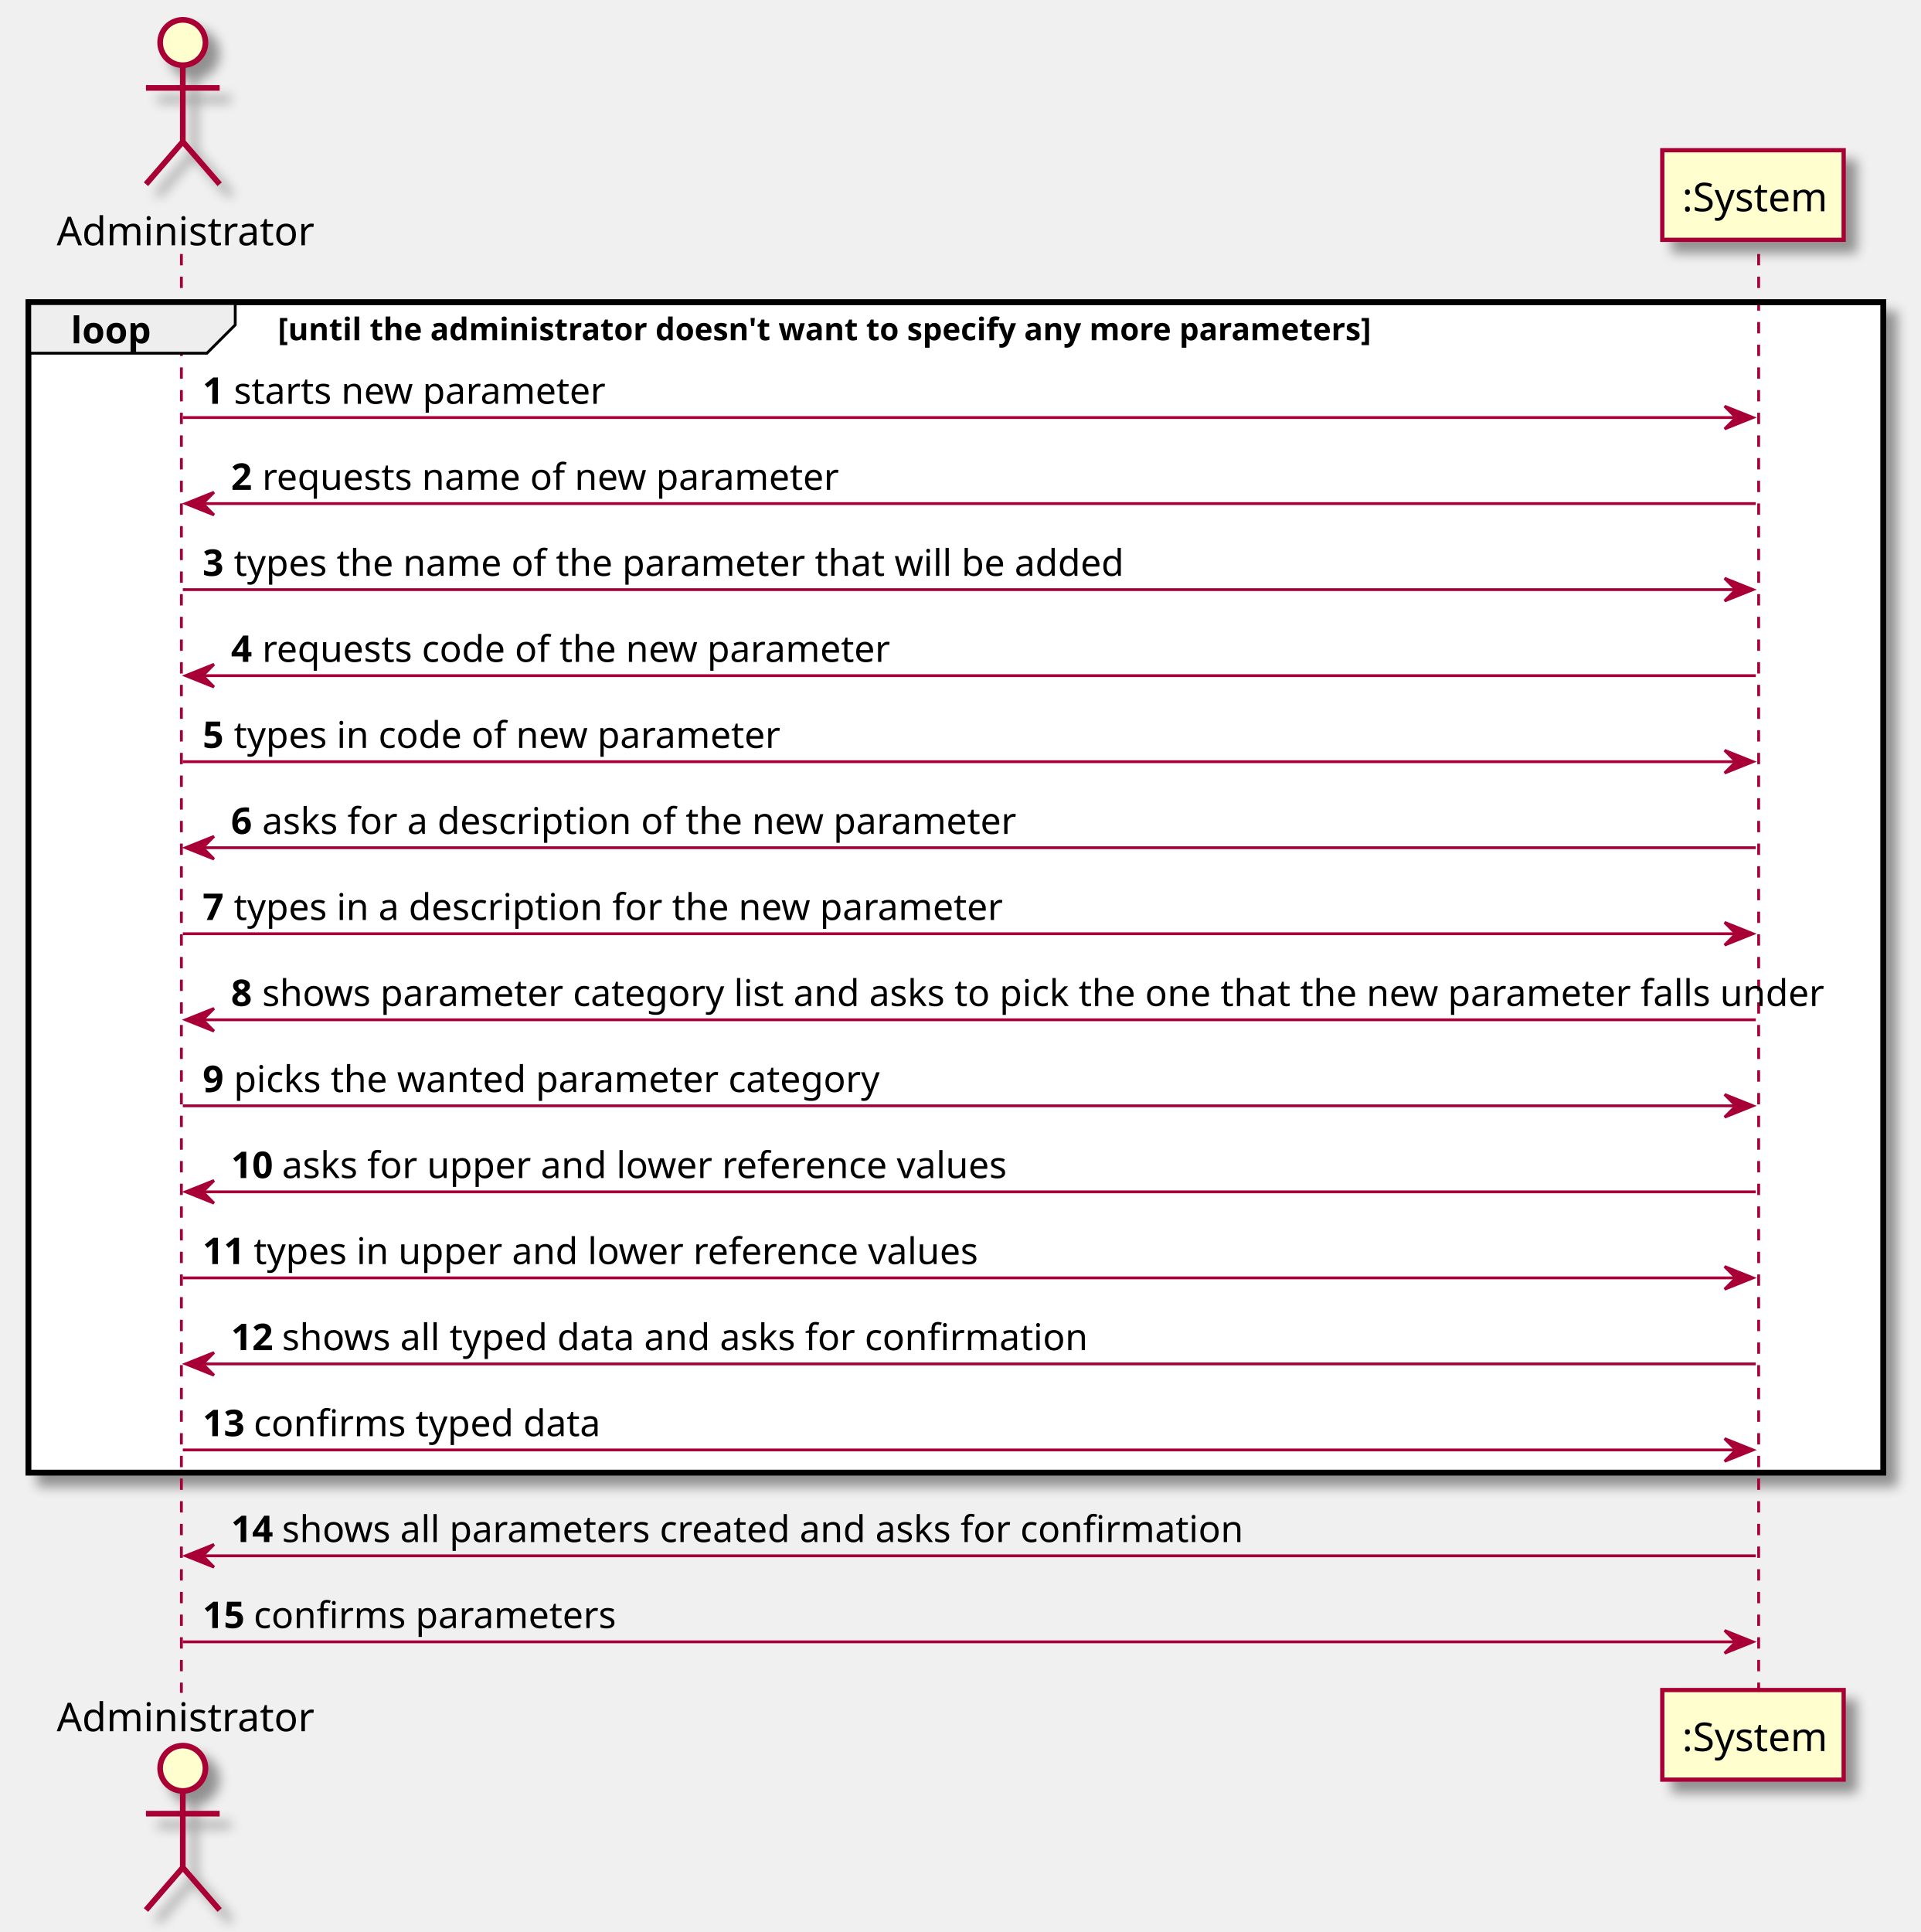
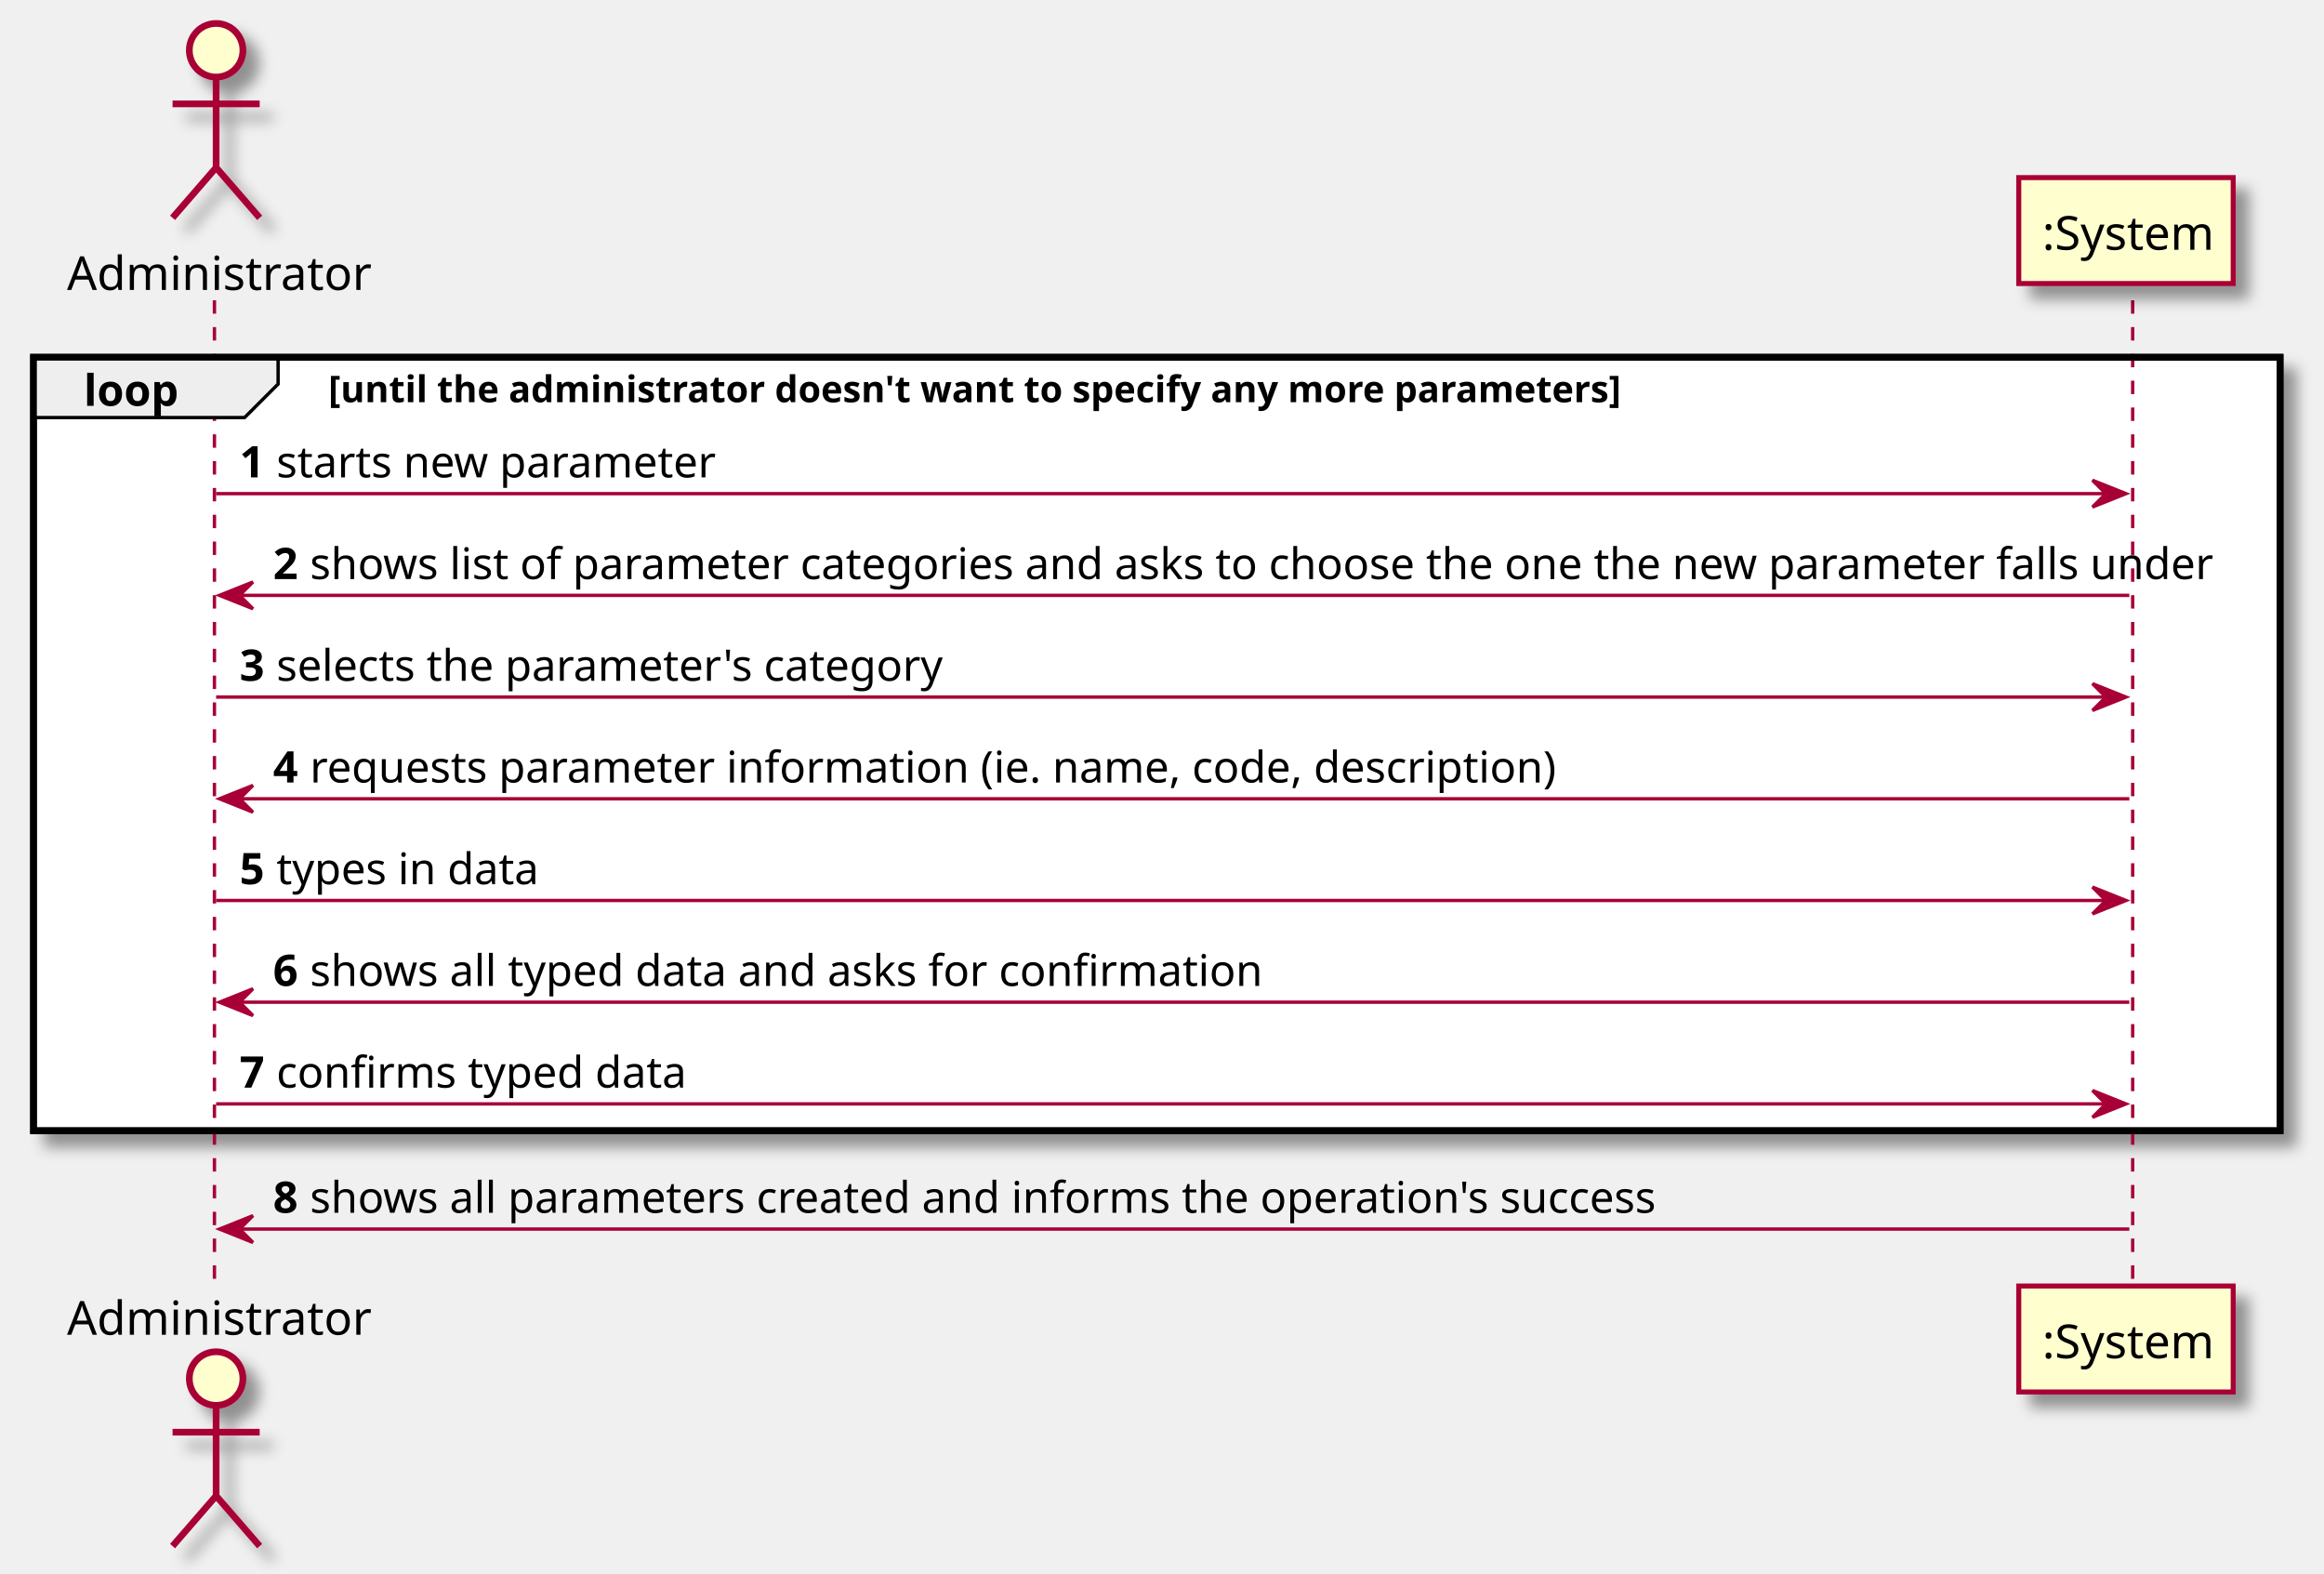
- <svg xmlns="http://www.w3.org/2000/svg" contentScriptType="application/ecmascript" contentStyleType="text/css" height="852.5px" preserveAspectRatio="none" style="width:847px;height:852px;" version="1.1" viewBox="0 0 847 852" width="847.5px" zoomAndPan="magnify">
+ <svg xmlns="http://www.w3.org/2000/svg" contentScriptType="application/ecmascript" contentStyleType="text/css" height="587.5px" preserveAspectRatio="none" style="width:867px;height:587px;" version="1.1" viewBox="0 0 867 587" width="867.5px" zoomAndPan="magnify">
  <defs>
-     <filter height="300%" id="foxuhdm6jduqp" width="300%" x="-1" y="-1">
+     <filter height="300%" id="f13yoecyy4t2g9" width="300%" x="-1" y="-1">
      <feGaussianBlur result="blurOut" stdDeviation="2.5" />
      <feColorMatrix in="blurOut" result="blurOut2" type="matrix" values="0 0 0 0 0 0 0 0 0 0 0 0 0 0 0 0 0 0 .4 0" />
      <feOffset dx="5.0" dy="5.0" in="blurOut2" result="blurOut3" />
      <feBlend in="SourceGraphic" in2="blurOut3" mode="normal" />
    </filter>
  </defs>
  <g>
-     <rect fill="#FFFFFF" filter="url(#foxuhdm6jduqp)" height="516.152" style="stroke:#000000;stroke-width:2.5;" width="818.125" x="12.5" y="133.262" />
-     <line style="stroke:#A80036;stroke-width:1.25;stroke-dasharray:5.0,5.0;" x1="80" x2="80" y1="112.012" y2="746.543" />
-     <line style="stroke:#A80036;stroke-width:1.25;stroke-dasharray:5.0,5.0;" x1="775.625" x2="775.625" y1="112.012" y2="746.543" />
+     <rect fill="#FFFFFF" filter="url(#f13yoecyy4t2g9)" height="288.516" style="stroke:#000000;stroke-width:2.5;" width="838.125" x="12.5" y="133.262" />
+     <line style="stroke:#A80036;stroke-width:1.25;stroke-dasharray:5.0,5.0;" x1="80" x2="80" y1="112.012" y2="480.967" />
+     <line style="stroke:#A80036;stroke-width:1.25;stroke-dasharray:5.0,5.0;" x1="795.625" x2="795.625" y1="112.012" y2="480.967" />
    <text fill="#000000" font-family="sans-serif" font-size="17.5" lengthAdjust="spacing" textLength="103.75" x="25" y="108.166">Administrator</text>
-     <ellipse cx="80.625" cy="18.75" fill="#FEFECE" filter="url(#foxuhdm6jduqp)" rx="10" ry="10" style="stroke:#A80036;stroke-width:2.5;" />
-     <path d="M80.625,28.75 L80.625,62.5 M64.375,38.75 L96.875,38.75 M80.625,62.5 L64.375,81.25 M80.625,62.5 L96.875,81.25 " fill="none" filter="url(#foxuhdm6jduqp)" style="stroke:#A80036;stroke-width:2.5;" />
-     <text fill="#000000" font-family="sans-serif" font-size="17.5" lengthAdjust="spacing" textLength="103.75" x="25" y="763.46">Administrator</text>
-     <ellipse cx="80.625" cy="779.805" fill="#FEFECE" filter="url(#foxuhdm6jduqp)" rx="10" ry="10" style="stroke:#A80036;stroke-width:2.5;" />
-     <path d="M80.625,789.805 L80.625,823.555 M64.375,799.805 L96.875,799.805 M80.625,823.555 L64.375,842.305 M80.625,823.555 L96.875,842.305 " fill="none" filter="url(#foxuhdm6jduqp)" style="stroke:#A80036;stroke-width:2.5;" />
-     <rect fill="#FEFECE" filter="url(#foxuhdm6jduqp)" height="39.512" style="stroke:#A80036;stroke-width:1.875;" width="80" x="733.125" y="66.25" />
-     <text fill="#000000" font-family="sans-serif" font-size="17.5" lengthAdjust="spacing" textLength="62.5" x="741.875" y="93.166">:System</text>
-     <rect fill="#FEFECE" filter="url(#foxuhdm6jduqp)" height="39.512" style="stroke:#A80036;stroke-width:1.875;" width="80" x="733.125" y="745.293" />
-     <text fill="#000000" font-family="sans-serif" font-size="17.5" lengthAdjust="spacing" textLength="62.5" x="741.875" y="772.21">:System</text>
+     <ellipse cx="80.625" cy="18.75" fill="#FEFECE" filter="url(#f13yoecyy4t2g9)" rx="10" ry="10" style="stroke:#A80036;stroke-width:2.5;" />
+     <path d="M80.625,28.75 L80.625,62.5 M64.375,38.75 L96.875,38.75 M80.625,62.5 L64.375,81.25 M80.625,62.5 L96.875,81.25 " fill="none" filter="url(#f13yoecyy4t2g9)" style="stroke:#A80036;stroke-width:2.5;" />
+     <text fill="#000000" font-family="sans-serif" font-size="17.5" lengthAdjust="spacing" textLength="103.75" x="25" y="497.883">Administrator</text>
+     <ellipse cx="80.625" cy="514.229" fill="#FEFECE" filter="url(#f13yoecyy4t2g9)" rx="10" ry="10" style="stroke:#A80036;stroke-width:2.5;" />
+     <path d="M80.625,524.229 L80.625,557.979 M64.375,534.229 L96.875,534.229 M80.625,557.979 L64.375,576.729 M80.625,557.979 L96.875,576.729 " fill="none" filter="url(#f13yoecyy4t2g9)" style="stroke:#A80036;stroke-width:2.5;" />
+     <rect fill="#FEFECE" filter="url(#f13yoecyy4t2g9)" height="39.512" style="stroke:#A80036;stroke-width:1.875;" width="80" x="753.125" y="66.25" />
+     <text fill="#000000" font-family="sans-serif" font-size="17.5" lengthAdjust="spacing" textLength="62.5" x="761.875" y="93.166">:System</text>
+     <rect fill="#FEFECE" filter="url(#f13yoecyy4t2g9)" height="39.512" style="stroke:#A80036;stroke-width:1.875;" width="80" x="753.125" y="479.717" />
+     <text fill="#000000" font-family="sans-serif" font-size="17.5" lengthAdjust="spacing" textLength="62.5" x="761.875" y="506.633">:System</text>
    <path d="M12.5,133.262 L103.75,133.262 L103.75,143.262 L91.25,155.762 L12.5,155.762 L12.5,133.262 " fill="#EEEEEE" style="stroke:#000000;stroke-width:1.25;" />
-     <rect fill="none" height="516.152" style="stroke:#000000;stroke-width:2.5;" width="818.125" x="12.5" y="133.262" />
+     <rect fill="none" height="288.516" style="stroke:#000000;stroke-width:2.5;" width="838.125" x="12.5" y="133.262" />
    <text fill="#000000" font-family="sans-serif" font-size="16.25" font-weight="bold" lengthAdjust="spacing" textLength="35" x="31.25" y="151.381">loop</text>
    <text fill="#000000" font-family="sans-serif" font-size="13.75" font-weight="bold" lengthAdjust="spacing" textLength="482.5" x="122.5" y="150.035">[until the administrator doesn't want to specify any more parameters]</text>
-     <polygon fill="#A80036" points="760.625,179.141,773.125,184.141,760.625,189.141,765.625,184.141" style="stroke:#A80036;stroke-width:1.25;" />
-     <line style="stroke:#A80036;stroke-width:1.25;" x1="80.625" x2="768.125" y1="184.141" y2="184.141" />
+     <polygon fill="#A80036" points="780.625,179.141,793.125,184.141,780.625,189.141,785.625,184.141" style="stroke:#A80036;stroke-width:1.25;" />
+     <line style="stroke:#A80036;stroke-width:1.25;" x1="80.625" x2="788.125" y1="184.141" y2="184.141" />
    <text fill="#000000" font-family="sans-serif" font-size="16.25" font-weight="bold" lengthAdjust="spacing" textLength="8.75" x="89.375" y="178.07">1</text>
    <text fill="#000000" font-family="sans-serif" font-size="16.25" lengthAdjust="spacing" textLength="152.5" x="103.125" y="178.07">starts new parameter</text>
    <polygon fill="#A80036" points="94.375,217.08,81.875,222.08,94.375,227.08,89.375,222.08" style="stroke:#A80036;stroke-width:1.25;" />
-     <line style="stroke:#A80036;stroke-width:1.25;" x1="86.875" x2="774.375" y1="222.08" y2="222.08" />
+     <line style="stroke:#A80036;stroke-width:1.25;" x1="86.875" x2="794.375" y1="222.08" y2="222.08" />
    <text fill="#000000" font-family="sans-serif" font-size="16.25" font-weight="bold" lengthAdjust="spacing" textLength="8.75" x="101.875" y="216.01">2</text>
-     <text fill="#000000" font-family="sans-serif" font-size="16.25" lengthAdjust="spacing" textLength="236.25" x="115.625" y="216.01">requests name of new parameter</text>
-     <polygon fill="#A80036" points="760.625,255.019,773.125,260.019,760.625,265.019,765.625,260.019" style="stroke:#A80036;stroke-width:1.25;" />
-     <line style="stroke:#A80036;stroke-width:1.25;" x1="80.625" x2="768.125" y1="260.019" y2="260.019" />
+     <text fill="#000000" font-family="sans-serif" font-size="16.25" lengthAdjust="spacing" textLength="671.25" x="115.625" y="216.01">shows list of parameter categories and asks to choose the one the new parameter falls under</text>
+     <polygon fill="#A80036" points="780.625,255.019,793.125,260.019,780.625,265.019,785.625,260.019" style="stroke:#A80036;stroke-width:1.25;" />
+     <line style="stroke:#A80036;stroke-width:1.25;" x1="80.625" x2="788.125" y1="260.019" y2="260.019" />
    <text fill="#000000" font-family="sans-serif" font-size="16.25" font-weight="bold" lengthAdjust="spacing" textLength="8.75" x="89.375" y="253.949">3</text>
-     <text fill="#000000" font-family="sans-serif" font-size="16.25" lengthAdjust="spacing" textLength="366.25" x="103.125" y="253.949">types the name of the parameter that will be added</text>
+     <text fill="#000000" font-family="sans-serif" font-size="16.25" lengthAdjust="spacing" textLength="236.25" x="103.125" y="253.949">selects the parameter's category</text>
    <polygon fill="#A80036" points="94.375,292.959,81.875,297.959,94.375,302.959,89.375,297.959" style="stroke:#A80036;stroke-width:1.25;" />
-     <line style="stroke:#A80036;stroke-width:1.25;" x1="86.875" x2="774.375" y1="297.959" y2="297.959" />
+     <line style="stroke:#A80036;stroke-width:1.25;" x1="86.875" x2="794.375" y1="297.959" y2="297.959" />
    <text fill="#000000" font-family="sans-serif" font-size="16.25" font-weight="bold" lengthAdjust="spacing" textLength="8.75" x="101.875" y="291.888">4</text>
-     <text fill="#000000" font-family="sans-serif" font-size="16.25" lengthAdjust="spacing" textLength="258.75" x="115.625" y="291.888">requests code of the new parameter</text>
-     <polygon fill="#A80036" points="760.625,330.898,773.125,335.898,760.625,340.898,765.625,335.898" style="stroke:#A80036;stroke-width:1.25;" />
-     <line style="stroke:#A80036;stroke-width:1.25;" x1="80.625" x2="768.125" y1="335.898" y2="335.898" />
+     <text fill="#000000" font-family="sans-serif" font-size="16.25" lengthAdjust="spacing" textLength="435" x="115.625" y="291.888">requests parameter information (ie. name, code, description)</text>
+     <polygon fill="#A80036" points="780.625,330.898,793.125,335.898,780.625,340.898,785.625,335.898" style="stroke:#A80036;stroke-width:1.25;" />
+     <line style="stroke:#A80036;stroke-width:1.25;" x1="80.625" x2="788.125" y1="335.898" y2="335.898" />
    <text fill="#000000" font-family="sans-serif" font-size="16.25" font-weight="bold" lengthAdjust="spacing" textLength="8.75" x="89.375" y="329.828">5</text>
-     <text fill="#000000" font-family="sans-serif" font-size="16.25" lengthAdjust="spacing" textLength="226.25" x="103.125" y="329.828">types in code of new parameter</text>
+     <text fill="#000000" font-family="sans-serif" font-size="16.25" lengthAdjust="spacing" textLength="93.75" x="103.125" y="329.828">types in data</text>
    <polygon fill="#A80036" points="94.375,368.838,81.875,373.838,94.375,378.838,89.375,373.838" style="stroke:#A80036;stroke-width:1.25;" />
-     <line style="stroke:#A80036;stroke-width:1.25;" x1="86.875" x2="774.375" y1="373.838" y2="373.838" />
+     <line style="stroke:#A80036;stroke-width:1.25;" x1="86.875" x2="794.375" y1="373.838" y2="373.838" />
    <text fill="#000000" font-family="sans-serif" font-size="16.25" font-weight="bold" lengthAdjust="spacing" textLength="8.75" x="101.875" y="367.767">6</text>
-     <text fill="#000000" font-family="sans-serif" font-size="16.25" lengthAdjust="spacing" textLength="311.25" x="115.625" y="367.767">asks for a description of the new parameter</text>
-     <polygon fill="#A80036" points="760.625,406.777,773.125,411.777,760.625,416.777,765.625,411.777" style="stroke:#A80036;stroke-width:1.25;" />
-     <line style="stroke:#A80036;stroke-width:1.25;" x1="80.625" x2="768.125" y1="411.777" y2="411.777" />
+     <text fill="#000000" font-family="sans-serif" font-size="16.25" lengthAdjust="spacing" textLength="335" x="115.625" y="367.767">shows all typed data and asks for confirmation</text>
+     <polygon fill="#A80036" points="780.625,406.777,793.125,411.777,780.625,416.777,785.625,411.777" style="stroke:#A80036;stroke-width:1.25;" />
+     <line style="stroke:#A80036;stroke-width:1.25;" x1="80.625" x2="788.125" y1="411.777" y2="411.777" />
    <text fill="#000000" font-family="sans-serif" font-size="16.25" font-weight="bold" lengthAdjust="spacing" textLength="8.75" x="89.375" y="405.707">7</text>
-     <text fill="#000000" font-family="sans-serif" font-size="16.25" lengthAdjust="spacing" textLength="316.25" x="103.125" y="405.707">types in a description for the new parameter</text>
-     <polygon fill="#A80036" points="94.375,444.717,81.875,449.717,94.375,454.717,89.375,449.717" style="stroke:#A80036;stroke-width:1.25;" />
-     <line style="stroke:#A80036;stroke-width:1.25;" x1="86.875" x2="774.375" y1="449.717" y2="449.717" />
-     <text fill="#000000" font-family="sans-serif" font-size="16.25" font-weight="bold" lengthAdjust="spacing" textLength="8.75" x="101.875" y="443.646">8</text>
-     <text fill="#000000" font-family="sans-serif" font-size="16.25" lengthAdjust="spacing" textLength="651.25" x="115.625" y="443.646">shows parameter category list and asks to pick the one that the new parameter falls under</text>
-     <polygon fill="#A80036" points="760.625,482.656,773.125,487.656,760.625,492.656,765.625,487.656" style="stroke:#A80036;stroke-width:1.25;" />
-     <line style="stroke:#A80036;stroke-width:1.25;" x1="80.625" x2="768.125" y1="487.656" y2="487.656" />
-     <text fill="#000000" font-family="sans-serif" font-size="16.25" font-weight="bold" lengthAdjust="spacing" textLength="8.75" x="89.375" y="481.586">9</text>
-     <text fill="#000000" font-family="sans-serif" font-size="16.25" lengthAdjust="spacing" textLength="267.5" x="103.125" y="481.586">picks the wanted parameter category</text>
-     <polygon fill="#A80036" points="94.375,520.596,81.875,525.596,94.375,530.596,89.375,525.596" style="stroke:#A80036;stroke-width:1.25;" />
-     <line style="stroke:#A80036;stroke-width:1.25;" x1="86.875" x2="774.375" y1="525.596" y2="525.596" />
-     <text fill="#000000" font-family="sans-serif" font-size="16.25" font-weight="bold" lengthAdjust="spacing" textLength="17.5" x="101.875" y="519.525">10</text>
-     <text fill="#000000" font-family="sans-serif" font-size="16.25" lengthAdjust="spacing" textLength="297.5" x="124.375" y="519.525">asks for upper and lower reference values</text>
-     <polygon fill="#A80036" points="760.625,558.535,773.125,563.535,760.625,568.535,765.625,563.535" style="stroke:#A80036;stroke-width:1.25;" />
-     <line style="stroke:#A80036;stroke-width:1.25;" x1="80.625" x2="768.125" y1="563.535" y2="563.535" />
-     <text fill="#000000" font-family="sans-serif" font-size="16.25" font-weight="bold" lengthAdjust="spacing" textLength="17.5" x="89.375" y="557.465">11</text>
-     <text fill="#000000" font-family="sans-serif" font-size="16.25" lengthAdjust="spacing" textLength="297.5" x="111.875" y="557.465">types in upper and lower reference values</text>
-     <polygon fill="#A80036" points="94.375,596.475,81.875,601.475,94.375,606.475,89.375,601.475" style="stroke:#A80036;stroke-width:1.25;" />
-     <line style="stroke:#A80036;stroke-width:1.25;" x1="86.875" x2="774.375" y1="601.475" y2="601.475" />
-     <text fill="#000000" font-family="sans-serif" font-size="16.25" font-weight="bold" lengthAdjust="spacing" textLength="17.5" x="101.875" y="595.404">12</text>
-     <text fill="#000000" font-family="sans-serif" font-size="16.25" lengthAdjust="spacing" textLength="335" x="124.375" y="595.404">shows all typed data and asks for confirmation</text>
-     <polygon fill="#A80036" points="760.625,634.414,773.125,639.414,760.625,644.414,765.625,639.414" style="stroke:#A80036;stroke-width:1.25;" />
-     <line style="stroke:#A80036;stroke-width:1.25;" x1="80.625" x2="768.125" y1="639.414" y2="639.414" />
-     <text fill="#000000" font-family="sans-serif" font-size="16.25" font-weight="bold" lengthAdjust="spacing" textLength="17.5" x="89.375" y="633.343">13</text>
-     <text fill="#000000" font-family="sans-serif" font-size="16.25" lengthAdjust="spacing" textLength="142.5" x="111.875" y="633.343">confirms typed data</text>
-     <polygon fill="#A80036" points="94.375,681.104,81.875,686.104,94.375,691.104,89.375,686.104" style="stroke:#A80036;stroke-width:1.25;" />
-     <line style="stroke:#A80036;stroke-width:1.25;" x1="86.875" x2="774.375" y1="686.104" y2="686.104" />
-     <text fill="#000000" font-family="sans-serif" font-size="16.25" font-weight="bold" lengthAdjust="spacing" textLength="17.5" x="101.875" y="680.033">14</text>
-     <text fill="#000000" font-family="sans-serif" font-size="16.25" lengthAdjust="spacing" textLength="398.75" x="124.375" y="680.033">shows all parameters created and asks for confirmation</text>
-     <polygon fill="#A80036" points="760.625,719.043,773.125,724.043,760.625,729.043,765.625,724.043" style="stroke:#A80036;stroke-width:1.25;" />
-     <line style="stroke:#A80036;stroke-width:1.25;" x1="80.625" x2="768.125" y1="724.043" y2="724.043" />
-     <text fill="#000000" font-family="sans-serif" font-size="16.25" font-weight="bold" lengthAdjust="spacing" textLength="17.5" x="89.375" y="717.972">15</text>
-     <text fill="#000000" font-family="sans-serif" font-size="16.25" lengthAdjust="spacing" textLength="147.5" x="111.875" y="717.972">confirms parameters</text>
+     <text fill="#000000" font-family="sans-serif" font-size="16.25" lengthAdjust="spacing" textLength="142.5" x="103.125" y="405.707">confirms typed data</text>
+     <polygon fill="#A80036" points="94.375,453.467,81.875,458.467,94.375,463.467,89.375,458.467" style="stroke:#A80036;stroke-width:1.25;" />
+     <line style="stroke:#A80036;stroke-width:1.25;" x1="86.875" x2="794.375" y1="458.467" y2="458.467" />
+     <text fill="#000000" font-family="sans-serif" font-size="16.25" font-weight="bold" lengthAdjust="spacing" textLength="8.75" x="101.875" y="452.396">8</text>
+     <text fill="#000000" font-family="sans-serif" font-size="16.25" lengthAdjust="spacing" textLength="477.5" x="115.625" y="452.396">shows all parameters created and informs the operation's success</text>
  </g>
</svg>
